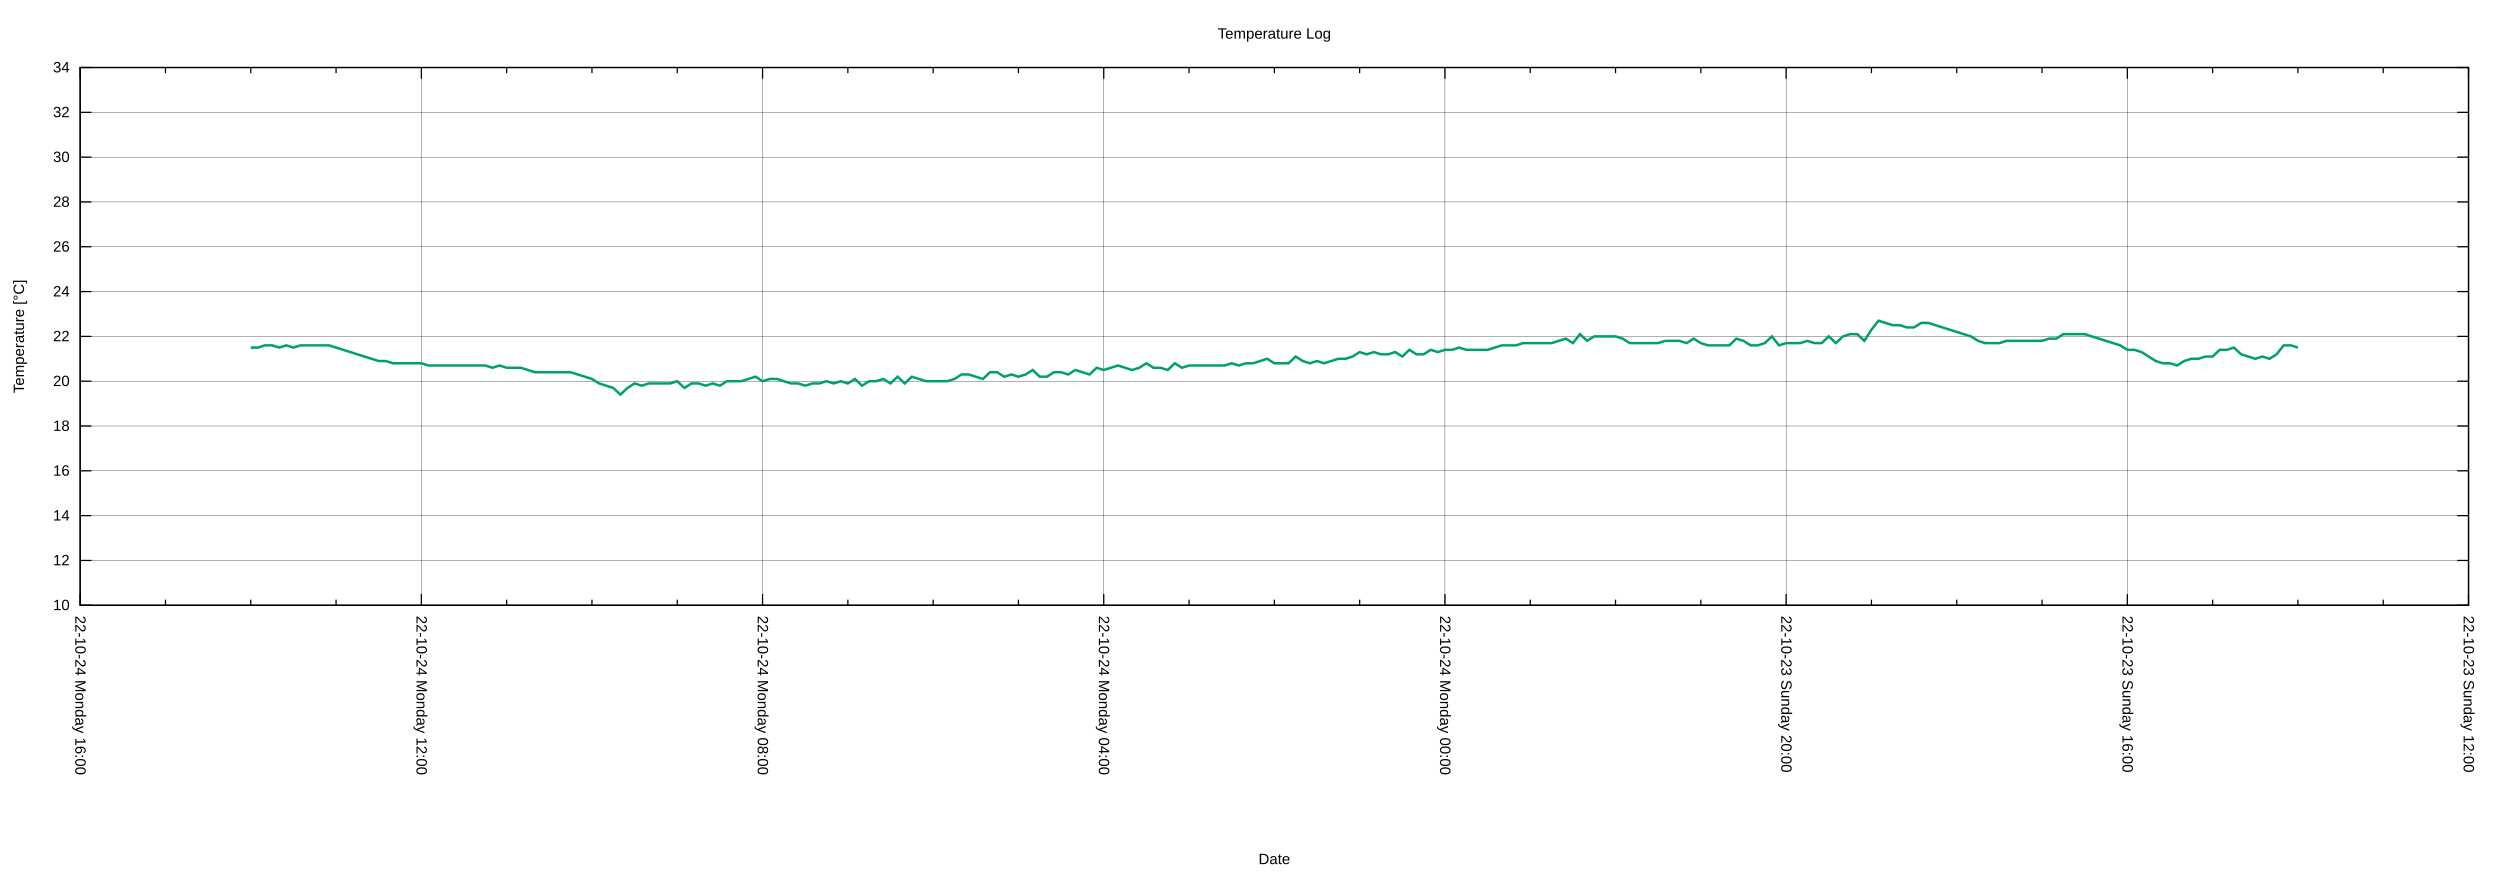
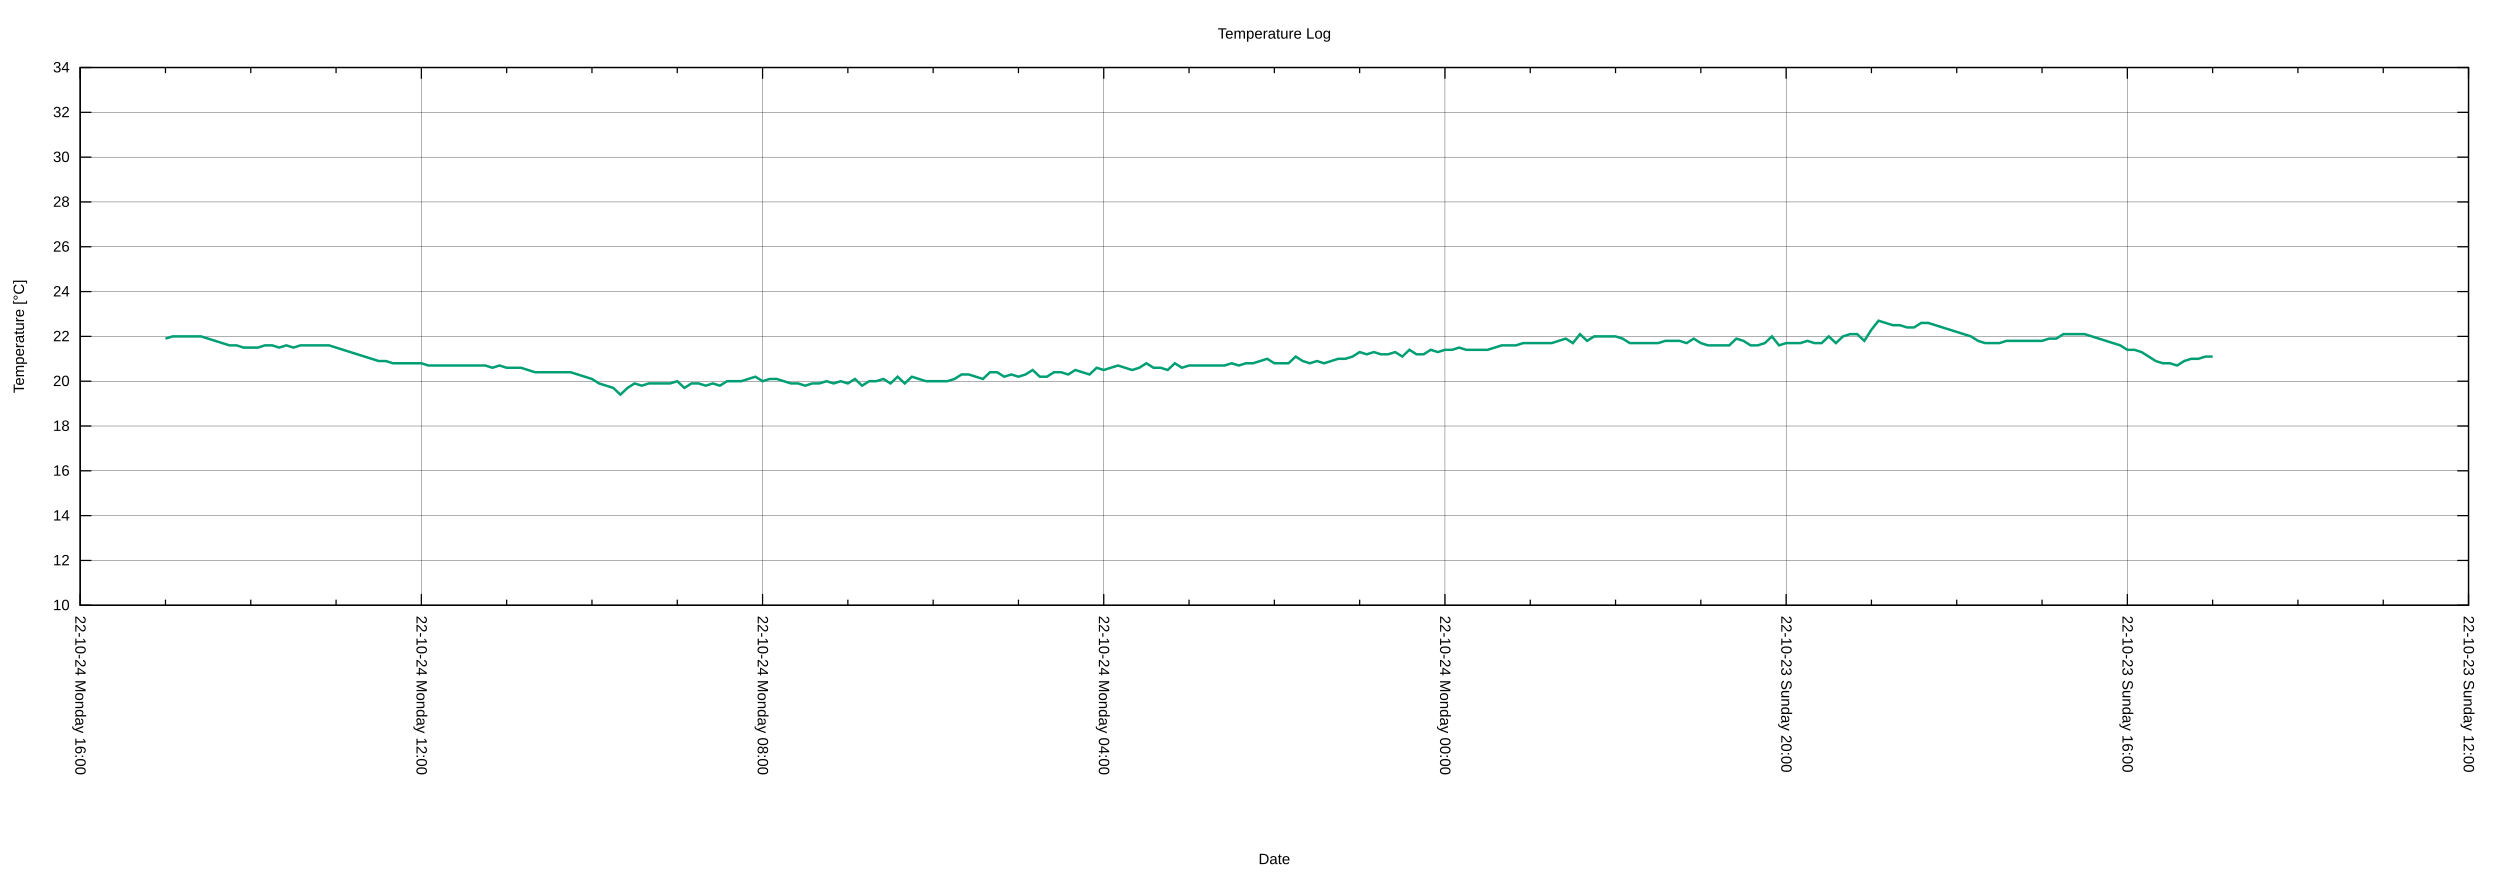
<svg xmlns="http://www.w3.org/2000/svg" xmlns:xlink="http://www.w3.org/1999/xlink" width="2000" height="700" viewBox="0 0 2000 700">
  <g id="gnuplot_canvas">
    <rect x="0" y="0" width="2000" height="700" fill="none" />
    <defs>
      <circle id="gpDot" r="0.5" stroke-width="0.5" stroke="currentColor" />
      <path id="gpPt0" stroke-width="0.222" stroke="currentColor" d="M-1,0 h2 M0,-1 v2" />
      <path id="gpPt1" stroke-width="0.222" stroke="currentColor" d="M-1,-1 L1,1 M1,-1 L-1,1" />
      <path id="gpPt2" stroke-width="0.222" stroke="currentColor" d="M-1,0 L1,0 M0,-1 L0,1 M-1,-1 L1,1 M-1,1 L1,-1" />
      <rect id="gpPt3" stroke-width="0.222" stroke="currentColor" x="-1" y="-1" width="2" height="2" />
      <rect id="gpPt4" stroke-width="0.222" stroke="currentColor" fill="currentColor" x="-1" y="-1" width="2" height="2" />
      <circle id="gpPt5" stroke-width="0.222" stroke="currentColor" cx="0" cy="0" r="1" />
      <use xlink:href="#gpPt5" id="gpPt6" fill="currentColor" stroke="none" />
      <path id="gpPt7" stroke-width="0.222" stroke="currentColor" d="M0,-1.33 L-1.33,0.67 L1.33,0.67 z" />
      <use xlink:href="#gpPt7" id="gpPt8" fill="currentColor" stroke="none" />
      <use xlink:href="#gpPt7" id="gpPt9" stroke="currentColor" transform="rotate(180)" />
      <use xlink:href="#gpPt9" id="gpPt10" fill="currentColor" stroke="none" />
      <use xlink:href="#gpPt3" id="gpPt11" stroke="currentColor" transform="rotate(45)" />
      <use xlink:href="#gpPt11" id="gpPt12" fill="currentColor" stroke="none" />
      <path id="gpPt13" stroke-width="0.222" stroke="currentColor" d="M0,1.330 L1.265,0.411 L0.782,-1.067 L-0.782,-1.076 L-1.265,0.411 z" />
      <use xlink:href="#gpPt13" id="gpPt14" fill="currentColor" stroke="none" />
      <filter id="textbox" filterUnits="objectBoundingBox" x="0" y="0" height="1" width="1">
        <feFlood flood-color="white" flood-opacity="1" result="bgnd" />
        <feComposite in="SourceGraphic" in2="bgnd" operator="atop" />
      </filter>
      <filter id="greybox" filterUnits="objectBoundingBox" x="0" y="0" height="1" width="1">
        <feFlood flood-color="lightgrey" flood-opacity="1" result="grey" />
        <feComposite in="SourceGraphic" in2="grey" operator="atop" />
      </filter>
    </defs>
    <g fill="none" color="white" stroke="currentColor" stroke-width="1.00" stroke-linecap="butt" stroke-linejoin="miter">
</g>
    <g fill="none" color="black" stroke="currentColor" stroke-width="1.00" stroke-linecap="butt" stroke-linejoin="miter">
</g>
    <g fill="none" color="black" stroke="black" stroke-width="0.25" stroke-linecap="butt" stroke-linejoin="miter">
</g>
    <g fill="none" color="black" stroke="currentColor" stroke-width="0.25" stroke-linecap="butt" stroke-linejoin="miter">
      <path stroke="black" class="gridline" d="M64.14,484.21 L1974.82,484.21  " />
    </g>
    <g fill="none" color="black" stroke="black" stroke-width="1.00" stroke-linecap="butt" stroke-linejoin="miter">
</g>
    <g fill="none" color="black" stroke="currentColor" stroke-width="1.00" stroke-linecap="butt" stroke-linejoin="miter">
      <path stroke="black" d="M64.14,484.21 L73.14,484.21 M1974.82,484.21 L1965.82,484.21  " />
      <g transform="translate(55.75,488.11)" stroke="none" fill="black" font-family="Arial" font-size="12.00" text-anchor="end">
        <text>
          <tspan font-family="Arial"> 10</tspan>
        </text>
      </g>
    </g>
    <g fill="none" color="black" stroke="currentColor" stroke-width="1.00" stroke-linecap="butt" stroke-linejoin="miter">
</g>
    <g fill="none" color="black" stroke="black" stroke-width="0.25" stroke-linecap="butt" stroke-linejoin="miter">
</g>
    <g fill="none" color="black" stroke="currentColor" stroke-width="0.25" stroke-linecap="butt" stroke-linejoin="miter">
      <path stroke="black" class="gridline" d="M64.14,448.36 L1974.82,448.36  " />
    </g>
    <g fill="none" color="black" stroke="black" stroke-width="1.00" stroke-linecap="butt" stroke-linejoin="miter">
</g>
    <g fill="none" color="black" stroke="currentColor" stroke-width="1.00" stroke-linecap="butt" stroke-linejoin="miter">
      <path stroke="black" d="M64.14,448.36 L73.14,448.36 M1974.82,448.36 L1965.82,448.36  " />
      <g transform="translate(55.75,452.26)" stroke="none" fill="black" font-family="Arial" font-size="12.00" text-anchor="end">
        <text>
          <tspan font-family="Arial"> 12</tspan>
        </text>
      </g>
    </g>
    <g fill="none" color="black" stroke="currentColor" stroke-width="1.00" stroke-linecap="butt" stroke-linejoin="miter">
</g>
    <g fill="none" color="black" stroke="black" stroke-width="0.25" stroke-linecap="butt" stroke-linejoin="miter">
</g>
    <g fill="none" color="black" stroke="currentColor" stroke-width="0.25" stroke-linecap="butt" stroke-linejoin="miter">
      <path stroke="black" class="gridline" d="M64.14,412.51 L1974.82,412.51  " />
    </g>
    <g fill="none" color="black" stroke="black" stroke-width="1.00" stroke-linecap="butt" stroke-linejoin="miter">
</g>
    <g fill="none" color="black" stroke="currentColor" stroke-width="1.00" stroke-linecap="butt" stroke-linejoin="miter">
      <path stroke="black" d="M64.14,412.51 L73.14,412.51 M1974.82,412.51 L1965.82,412.51  " />
      <g transform="translate(55.75,416.41)" stroke="none" fill="black" font-family="Arial" font-size="12.00" text-anchor="end">
        <text>
          <tspan font-family="Arial"> 14</tspan>
        </text>
      </g>
    </g>
    <g fill="none" color="black" stroke="currentColor" stroke-width="1.00" stroke-linecap="butt" stroke-linejoin="miter">
</g>
    <g fill="none" color="black" stroke="black" stroke-width="0.25" stroke-linecap="butt" stroke-linejoin="miter">
</g>
    <g fill="none" color="black" stroke="currentColor" stroke-width="0.25" stroke-linecap="butt" stroke-linejoin="miter">
      <path stroke="black" class="gridline" d="M64.14,376.66 L1974.82,376.66  " />
    </g>
    <g fill="none" color="black" stroke="black" stroke-width="1.00" stroke-linecap="butt" stroke-linejoin="miter">
</g>
    <g fill="none" color="black" stroke="currentColor" stroke-width="1.00" stroke-linecap="butt" stroke-linejoin="miter">
      <path stroke="black" d="M64.14,376.66 L73.14,376.66 M1974.82,376.66 L1965.82,376.66  " />
      <g transform="translate(55.75,380.56)" stroke="none" fill="black" font-family="Arial" font-size="12.00" text-anchor="end">
        <text>
          <tspan font-family="Arial"> 16</tspan>
        </text>
      </g>
    </g>
    <g fill="none" color="black" stroke="currentColor" stroke-width="1.00" stroke-linecap="butt" stroke-linejoin="miter">
</g>
    <g fill="none" color="black" stroke="black" stroke-width="0.25" stroke-linecap="butt" stroke-linejoin="miter">
</g>
    <g fill="none" color="black" stroke="currentColor" stroke-width="0.25" stroke-linecap="butt" stroke-linejoin="miter">
      <path stroke="black" class="gridline" d="M64.14,340.81 L1974.82,340.81  " />
    </g>
    <g fill="none" color="black" stroke="black" stroke-width="1.00" stroke-linecap="butt" stroke-linejoin="miter">
</g>
    <g fill="none" color="black" stroke="currentColor" stroke-width="1.00" stroke-linecap="butt" stroke-linejoin="miter">
      <path stroke="black" d="M64.14,340.81 L73.14,340.81 M1974.82,340.81 L1965.82,340.81  " />
      <g transform="translate(55.75,344.71)" stroke="none" fill="black" font-family="Arial" font-size="12.00" text-anchor="end">
        <text>
          <tspan font-family="Arial"> 18</tspan>
        </text>
      </g>
    </g>
    <g fill="none" color="black" stroke="currentColor" stroke-width="1.00" stroke-linecap="butt" stroke-linejoin="miter">
</g>
    <g fill="none" color="black" stroke="black" stroke-width="0.25" stroke-linecap="butt" stroke-linejoin="miter">
</g>
    <g fill="none" color="black" stroke="currentColor" stroke-width="0.25" stroke-linecap="butt" stroke-linejoin="miter">
      <path stroke="black" class="gridline" d="M64.14,304.96 L1974.82,304.96  " />
    </g>
    <g fill="none" color="black" stroke="black" stroke-width="1.00" stroke-linecap="butt" stroke-linejoin="miter">
</g>
    <g fill="none" color="black" stroke="currentColor" stroke-width="1.00" stroke-linecap="butt" stroke-linejoin="miter">
      <path stroke="black" d="M64.14,304.96 L73.14,304.96 M1974.82,304.96 L1965.82,304.96  " />
      <g transform="translate(55.75,308.86)" stroke="none" fill="black" font-family="Arial" font-size="12.00" text-anchor="end">
        <text>
          <tspan font-family="Arial"> 20</tspan>
        </text>
      </g>
    </g>
    <g fill="none" color="black" stroke="currentColor" stroke-width="1.00" stroke-linecap="butt" stroke-linejoin="miter">
</g>
    <g fill="none" color="black" stroke="black" stroke-width="0.25" stroke-linecap="butt" stroke-linejoin="miter">
</g>
    <g fill="none" color="black" stroke="currentColor" stroke-width="0.25" stroke-linecap="butt" stroke-linejoin="miter">
      <path stroke="black" class="gridline" d="M64.14,269.11 L1974.82,269.11  " />
    </g>
    <g fill="none" color="black" stroke="black" stroke-width="1.00" stroke-linecap="butt" stroke-linejoin="miter">
</g>
    <g fill="none" color="black" stroke="currentColor" stroke-width="1.00" stroke-linecap="butt" stroke-linejoin="miter">
      <path stroke="black" d="M64.14,269.11 L73.14,269.11 M1974.82,269.11 L1965.82,269.11  " />
      <g transform="translate(55.75,273.01)" stroke="none" fill="black" font-family="Arial" font-size="12.00" text-anchor="end">
        <text>
          <tspan font-family="Arial"> 22</tspan>
        </text>
      </g>
    </g>
    <g fill="none" color="black" stroke="currentColor" stroke-width="1.00" stroke-linecap="butt" stroke-linejoin="miter">
</g>
    <g fill="none" color="black" stroke="black" stroke-width="0.25" stroke-linecap="butt" stroke-linejoin="miter">
</g>
    <g fill="none" color="black" stroke="currentColor" stroke-width="0.25" stroke-linecap="butt" stroke-linejoin="miter">
      <path stroke="black" class="gridline" d="M64.14,233.26 L1974.82,233.26  " />
    </g>
    <g fill="none" color="black" stroke="black" stroke-width="1.00" stroke-linecap="butt" stroke-linejoin="miter">
</g>
    <g fill="none" color="black" stroke="currentColor" stroke-width="1.00" stroke-linecap="butt" stroke-linejoin="miter">
      <path stroke="black" d="M64.14,233.26 L73.14,233.26 M1974.82,233.26 L1965.82,233.26  " />
      <g transform="translate(55.75,237.16)" stroke="none" fill="black" font-family="Arial" font-size="12.00" text-anchor="end">
        <text>
          <tspan font-family="Arial"> 24</tspan>
        </text>
      </g>
    </g>
    <g fill="none" color="black" stroke="currentColor" stroke-width="1.00" stroke-linecap="butt" stroke-linejoin="miter">
</g>
    <g fill="none" color="black" stroke="black" stroke-width="0.25" stroke-linecap="butt" stroke-linejoin="miter">
</g>
    <g fill="none" color="black" stroke="currentColor" stroke-width="0.25" stroke-linecap="butt" stroke-linejoin="miter">
      <path stroke="black" class="gridline" d="M64.14,197.41 L1974.82,197.41  " />
    </g>
    <g fill="none" color="black" stroke="black" stroke-width="1.00" stroke-linecap="butt" stroke-linejoin="miter">
</g>
    <g fill="none" color="black" stroke="currentColor" stroke-width="1.00" stroke-linecap="butt" stroke-linejoin="miter">
      <path stroke="black" d="M64.14,197.41 L73.14,197.41 M1974.82,197.41 L1965.82,197.41  " />
      <g transform="translate(55.75,201.31)" stroke="none" fill="black" font-family="Arial" font-size="12.00" text-anchor="end">
        <text>
          <tspan font-family="Arial"> 26</tspan>
        </text>
      </g>
    </g>
    <g fill="none" color="black" stroke="currentColor" stroke-width="1.00" stroke-linecap="butt" stroke-linejoin="miter">
</g>
    <g fill="none" color="black" stroke="black" stroke-width="0.25" stroke-linecap="butt" stroke-linejoin="miter">
</g>
    <g fill="none" color="black" stroke="currentColor" stroke-width="0.25" stroke-linecap="butt" stroke-linejoin="miter">
      <path stroke="black" class="gridline" d="M64.14,161.56 L1974.82,161.56  " />
    </g>
    <g fill="none" color="black" stroke="black" stroke-width="1.00" stroke-linecap="butt" stroke-linejoin="miter">
</g>
    <g fill="none" color="black" stroke="currentColor" stroke-width="1.00" stroke-linecap="butt" stroke-linejoin="miter">
      <path stroke="black" d="M64.14,161.56 L73.14,161.56 M1974.82,161.56 L1965.82,161.56  " />
      <g transform="translate(55.75,165.46)" stroke="none" fill="black" font-family="Arial" font-size="12.00" text-anchor="end">
        <text>
          <tspan font-family="Arial"> 28</tspan>
        </text>
      </g>
    </g>
    <g fill="none" color="black" stroke="currentColor" stroke-width="1.00" stroke-linecap="butt" stroke-linejoin="miter">
</g>
    <g fill="none" color="black" stroke="black" stroke-width="0.25" stroke-linecap="butt" stroke-linejoin="miter">
</g>
    <g fill="none" color="black" stroke="currentColor" stroke-width="0.25" stroke-linecap="butt" stroke-linejoin="miter">
      <path stroke="black" class="gridline" d="M64.14,125.71 L1974.82,125.71  " />
    </g>
    <g fill="none" color="black" stroke="black" stroke-width="1.00" stroke-linecap="butt" stroke-linejoin="miter">
</g>
    <g fill="none" color="black" stroke="currentColor" stroke-width="1.00" stroke-linecap="butt" stroke-linejoin="miter">
      <path stroke="black" d="M64.14,125.71 L73.14,125.71 M1974.82,125.71 L1965.82,125.71  " />
      <g transform="translate(55.75,129.61)" stroke="none" fill="black" font-family="Arial" font-size="12.00" text-anchor="end">
        <text>
          <tspan font-family="Arial"> 30</tspan>
        </text>
      </g>
    </g>
    <g fill="none" color="black" stroke="currentColor" stroke-width="1.00" stroke-linecap="butt" stroke-linejoin="miter">
</g>
    <g fill="none" color="black" stroke="black" stroke-width="0.25" stroke-linecap="butt" stroke-linejoin="miter">
</g>
    <g fill="none" color="black" stroke="currentColor" stroke-width="0.25" stroke-linecap="butt" stroke-linejoin="miter">
      <path stroke="black" class="gridline" d="M64.14,89.86 L1974.82,89.86  " />
    </g>
    <g fill="none" color="black" stroke="black" stroke-width="1.00" stroke-linecap="butt" stroke-linejoin="miter">
</g>
    <g fill="none" color="black" stroke="currentColor" stroke-width="1.00" stroke-linecap="butt" stroke-linejoin="miter">
      <path stroke="black" d="M64.14,89.86 L73.14,89.86 M1974.82,89.86 L1965.82,89.86  " />
      <g transform="translate(55.75,93.76)" stroke="none" fill="black" font-family="Arial" font-size="12.00" text-anchor="end">
        <text>
          <tspan font-family="Arial"> 32</tspan>
        </text>
      </g>
    </g>
    <g fill="none" color="black" stroke="currentColor" stroke-width="1.00" stroke-linecap="butt" stroke-linejoin="miter">
</g>
    <g fill="none" color="black" stroke="black" stroke-width="0.25" stroke-linecap="butt" stroke-linejoin="miter">
</g>
    <g fill="none" color="black" stroke="currentColor" stroke-width="0.25" stroke-linecap="butt" stroke-linejoin="miter">
      <path stroke="black" class="gridline" d="M64.14,54.01 L1974.82,54.01  " />
    </g>
    <g fill="none" color="black" stroke="black" stroke-width="1.00" stroke-linecap="butt" stroke-linejoin="miter">
</g>
    <g fill="none" color="black" stroke="currentColor" stroke-width="1.00" stroke-linecap="butt" stroke-linejoin="miter">
      <path stroke="black" d="M64.14,54.01 L73.14,54.01 M1974.82,54.01 L1965.82,54.01  " />
      <g transform="translate(55.75,57.91)" stroke="none" fill="black" font-family="Arial" font-size="12.00" text-anchor="end">
        <text>
          <tspan font-family="Arial"> 34</tspan>
        </text>
      </g>
    </g>
    <g fill="none" color="black" stroke="currentColor" stroke-width="1.00" stroke-linecap="butt" stroke-linejoin="miter">
</g>
    <g fill="none" color="black" stroke="black" stroke-width="0.25" stroke-linecap="butt" stroke-linejoin="miter">
</g>
    <g fill="none" color="black" stroke="currentColor" stroke-width="0.25" stroke-linecap="butt" stroke-linejoin="miter">
      <path stroke="black" class="gridline" d="M1974.82,484.21 L1974.82,54.01  " />
    </g>
    <g fill="none" color="black" stroke="black" stroke-width="1.00" stroke-linecap="butt" stroke-linejoin="miter">
</g>
    <g fill="none" color="black" stroke="currentColor" stroke-width="1.00" stroke-linecap="butt" stroke-linejoin="miter">
      <path stroke="black" d="M1974.82,484.21 L1974.82,475.21 M1974.82,54.01 L1974.82,63.01  " />
      <g transform="translate(1970.92,492.60) rotate(90)" stroke="none" fill="black" font-family="Arial" font-size="12.00" text-anchor="start">
        <text>
          <tspan font-family="Arial">22-10-23 Sunday 12:00</tspan>
        </text>
      </g>
    </g>
    <g fill="none" color="black" stroke="currentColor" stroke-width="1.00" stroke-linecap="butt" stroke-linejoin="miter">
      <path stroke="black" d="M1906.58,484.21 L1906.58,479.71 M1906.58,54.01 L1906.58,58.51 M1838.34,484.21 L1838.34,479.71 M1838.34,54.01 L1838.34,58.51   M1770.10,484.21 L1770.10,479.71 M1770.10,54.01 L1770.10,58.51  " />
    </g>
    <g fill="none" color="black" stroke="black" stroke-width="0.25" stroke-linecap="butt" stroke-linejoin="miter">
</g>
    <g fill="none" color="black" stroke="currentColor" stroke-width="0.25" stroke-linecap="butt" stroke-linejoin="miter">
      <path stroke="black" class="gridline" d="M1701.87,484.21 L1701.87,54.01  " />
    </g>
    <g fill="none" color="black" stroke="black" stroke-width="1.00" stroke-linecap="butt" stroke-linejoin="miter">
</g>
    <g fill="none" color="black" stroke="currentColor" stroke-width="1.00" stroke-linecap="butt" stroke-linejoin="miter">
      <path stroke="black" d="M1701.87,484.21 L1701.87,475.21 M1701.87,54.01 L1701.87,63.01  " />
      <g transform="translate(1697.97,492.60) rotate(90)" stroke="none" fill="black" font-family="Arial" font-size="12.00" text-anchor="start">
        <text>
          <tspan font-family="Arial">22-10-23 Sunday 16:00</tspan>
        </text>
      </g>
    </g>
    <g fill="none" color="black" stroke="currentColor" stroke-width="1.00" stroke-linecap="butt" stroke-linejoin="miter">
      <path stroke="black" d="M1633.63,484.21 L1633.63,479.71 M1633.63,54.01 L1633.63,58.51 M1565.39,484.21 L1565.39,479.71 M1565.39,54.01 L1565.39,58.51   M1497.15,484.21 L1497.15,479.71 M1497.15,54.01 L1497.15,58.51  " />
    </g>
    <g fill="none" color="black" stroke="black" stroke-width="0.25" stroke-linecap="butt" stroke-linejoin="miter">
</g>
    <g fill="none" color="black" stroke="currentColor" stroke-width="0.25" stroke-linecap="butt" stroke-linejoin="miter">
      <path stroke="black" class="gridline" d="M1428.91,484.21 L1428.91,54.01  " />
    </g>
    <g fill="none" color="black" stroke="black" stroke-width="1.00" stroke-linecap="butt" stroke-linejoin="miter">
</g>
    <g fill="none" color="black" stroke="currentColor" stroke-width="1.00" stroke-linecap="butt" stroke-linejoin="miter">
      <path stroke="black" d="M1428.91,484.21 L1428.91,475.21 M1428.91,54.01 L1428.91,63.01  " />
      <g transform="translate(1425.01,492.60) rotate(90)" stroke="none" fill="black" font-family="Arial" font-size="12.00" text-anchor="start">
        <text>
          <tspan font-family="Arial">22-10-23 Sunday 20:00</tspan>
        </text>
      </g>
    </g>
    <g fill="none" color="black" stroke="currentColor" stroke-width="1.00" stroke-linecap="butt" stroke-linejoin="miter">
      <path stroke="black" d="M1360.67,484.21 L1360.67,479.71 M1360.67,54.01 L1360.67,58.51 M1292.43,484.21 L1292.43,479.71 M1292.43,54.01 L1292.43,58.51   M1224.20,484.21 L1224.20,479.71 M1224.20,54.01 L1224.20,58.51  " />
    </g>
    <g fill="none" color="black" stroke="black" stroke-width="0.25" stroke-linecap="butt" stroke-linejoin="miter">
</g>
    <g fill="none" color="black" stroke="currentColor" stroke-width="0.25" stroke-linecap="butt" stroke-linejoin="miter">
      <path stroke="black" class="gridline" d="M1155.96,484.21 L1155.96,54.01  " />
    </g>
    <g fill="none" color="black" stroke="black" stroke-width="1.00" stroke-linecap="butt" stroke-linejoin="miter">
</g>
    <g fill="none" color="black" stroke="currentColor" stroke-width="1.00" stroke-linecap="butt" stroke-linejoin="miter">
      <path stroke="black" d="M1155.96,484.21 L1155.96,475.21 M1155.96,54.01 L1155.96,63.01  " />
      <g transform="translate(1152.06,492.60) rotate(90)" stroke="none" fill="black" font-family="Arial" font-size="12.00" text-anchor="start">
        <text>
          <tspan font-family="Arial">22-10-24 Monday 00:00</tspan>
        </text>
      </g>
    </g>
    <g fill="none" color="black" stroke="currentColor" stroke-width="1.00" stroke-linecap="butt" stroke-linejoin="miter">
      <path stroke="black" d="M1087.72,484.21 L1087.72,479.71 M1087.72,54.01 L1087.72,58.51 M1019.48,484.21 L1019.48,479.71 M1019.48,54.01 L1019.48,58.51   M951.24,484.21 L951.24,479.71 M951.24,54.01 L951.24,58.51  " />
    </g>
    <g fill="none" color="black" stroke="black" stroke-width="0.25" stroke-linecap="butt" stroke-linejoin="miter">
</g>
    <g fill="none" color="black" stroke="currentColor" stroke-width="0.25" stroke-linecap="butt" stroke-linejoin="miter">
      <path stroke="black" class="gridline" d="M883.00,484.21 L883.00,54.01  " />
    </g>
    <g fill="none" color="black" stroke="black" stroke-width="1.00" stroke-linecap="butt" stroke-linejoin="miter">
</g>
    <g fill="none" color="black" stroke="currentColor" stroke-width="1.00" stroke-linecap="butt" stroke-linejoin="miter">
      <path stroke="black" d="M883.00,484.21 L883.00,475.21 M883.00,54.01 L883.00,63.01  " />
      <g transform="translate(879.10,492.60) rotate(90)" stroke="none" fill="black" font-family="Arial" font-size="12.00" text-anchor="start">
        <text>
          <tspan font-family="Arial">22-10-24 Monday 04:00</tspan>
        </text>
      </g>
    </g>
    <g fill="none" color="black" stroke="currentColor" stroke-width="1.00" stroke-linecap="butt" stroke-linejoin="miter">
      <path stroke="black" d="M814.76,484.21 L814.76,479.71 M814.76,54.01 L814.76,58.51 M746.53,484.21 L746.53,479.71 M746.53,54.01 L746.53,58.51   M678.29,484.21 L678.29,479.71 M678.29,54.01 L678.29,58.51  " />
    </g>
    <g fill="none" color="black" stroke="black" stroke-width="0.25" stroke-linecap="butt" stroke-linejoin="miter">
</g>
    <g fill="none" color="black" stroke="currentColor" stroke-width="0.25" stroke-linecap="butt" stroke-linejoin="miter">
      <path stroke="black" class="gridline" d="M610.05,484.21 L610.05,54.01  " />
    </g>
    <g fill="none" color="black" stroke="black" stroke-width="1.00" stroke-linecap="butt" stroke-linejoin="miter">
</g>
    <g fill="none" color="black" stroke="currentColor" stroke-width="1.00" stroke-linecap="butt" stroke-linejoin="miter">
      <path stroke="black" d="M610.05,484.21 L610.05,475.21 M610.05,54.01 L610.05,63.01  " />
      <g transform="translate(606.15,492.60) rotate(90)" stroke="none" fill="black" font-family="Arial" font-size="12.00" text-anchor="start">
        <text>
          <tspan font-family="Arial">22-10-24 Monday 08:00</tspan>
        </text>
      </g>
    </g>
    <g fill="none" color="black" stroke="currentColor" stroke-width="1.00" stroke-linecap="butt" stroke-linejoin="miter">
      <path stroke="black" d="M541.81,484.21 L541.81,479.71 M541.81,54.01 L541.81,58.51 M473.57,484.21 L473.57,479.71 M473.57,54.01 L473.57,58.51   M405.33,484.21 L405.33,479.71 M405.33,54.01 L405.33,58.51  " />
    </g>
    <g fill="none" color="black" stroke="black" stroke-width="0.25" stroke-linecap="butt" stroke-linejoin="miter">
</g>
    <g fill="none" color="black" stroke="currentColor" stroke-width="0.25" stroke-linecap="butt" stroke-linejoin="miter">
      <path stroke="black" class="gridline" d="M337.09,484.21 L337.09,54.01  " />
    </g>
    <g fill="none" color="black" stroke="black" stroke-width="1.00" stroke-linecap="butt" stroke-linejoin="miter">
</g>
    <g fill="none" color="black" stroke="currentColor" stroke-width="1.00" stroke-linecap="butt" stroke-linejoin="miter">
      <path stroke="black" d="M337.09,484.21 L337.09,475.21 M337.09,54.01 L337.09,63.01  " />
      <g transform="translate(333.19,492.60) rotate(90)" stroke="none" fill="black" font-family="Arial" font-size="12.00" text-anchor="start">
        <text>
          <tspan font-family="Arial">22-10-24 Monday 12:00</tspan>
        </text>
      </g>
    </g>
    <g fill="none" color="black" stroke="currentColor" stroke-width="1.00" stroke-linecap="butt" stroke-linejoin="miter">
      <path stroke="black" d="M268.86,484.21 L268.86,479.71 M268.86,54.01 L268.86,58.51 M200.62,484.21 L200.62,479.71 M200.62,54.01 L200.62,58.51   M132.38,484.21 L132.38,479.71 M132.38,54.01 L132.38,58.51  " />
    </g>
    <g fill="none" color="black" stroke="black" stroke-width="0.25" stroke-linecap="butt" stroke-linejoin="miter">
</g>
    <g fill="none" color="black" stroke="currentColor" stroke-width="0.25" stroke-linecap="butt" stroke-linejoin="miter">
      <path stroke="black" class="gridline" d="M64.14,484.21 L64.14,54.01  " />
    </g>
    <g fill="none" color="black" stroke="black" stroke-width="1.00" stroke-linecap="butt" stroke-linejoin="miter">
</g>
    <g fill="none" color="black" stroke="currentColor" stroke-width="1.00" stroke-linecap="butt" stroke-linejoin="miter">
      <path stroke="black" d="M64.14,484.21 L64.14,475.21 M64.14,54.01 L64.14,63.01  " />
      <g transform="translate(60.24,492.60) rotate(90)" stroke="none" fill="black" font-family="Arial" font-size="12.00" text-anchor="start">
        <text>
          <tspan font-family="Arial">22-10-24 Monday 16:00</tspan>
        </text>
      </g>
    </g>
    <g fill="none" color="black" stroke="currentColor" stroke-width="1.00" stroke-linecap="butt" stroke-linejoin="miter">
</g>
    <g fill="none" color="black" stroke="currentColor" stroke-width="1.00" stroke-linecap="butt" stroke-linejoin="miter">
      <path stroke="black" d="M64.14,54.01 L64.14,484.21 L1974.82,484.21 L1974.82,54.01 L64.14,54.01 Z  " />
    </g>
    <g fill="none" color="black" stroke="currentColor" stroke-width="1.00" stroke-linecap="butt" stroke-linejoin="miter">
      <g transform="translate(19.18,269.11) rotate(270)" stroke="none" fill="black" font-family="Arial" font-size="12.00" text-anchor="middle">
        <text>
          <tspan font-family="Arial">Temperature [°C]</tspan>
        </text>
      </g>
    </g>
    <g fill="none" color="black" stroke="currentColor" stroke-width="1.00" stroke-linecap="butt" stroke-linejoin="miter">
      <g transform="translate(1019.48,691.30)" stroke="none" fill="black" font-family="Arial" font-size="12.00" text-anchor="middle">
        <text>
          <tspan font-family="Arial">Date</tspan>
        </text>
      </g>
    </g>
    <g fill="none" color="black" stroke="currentColor" stroke-width="1.00" stroke-linecap="butt" stroke-linejoin="miter">
</g>
    <g id="gnuplot_plot_1">
      <g fill="none" color="white" stroke="currentColor" stroke-width="2.00" stroke-linecap="butt" stroke-linejoin="miter">
</g>
      <g fill="none" color="black" stroke="currentColor" stroke-width="2.00" stroke-linecap="butt" stroke-linejoin="miter">
-         <path stroke="rgb(  0, 158, 115)" d="M200.62,278.07 L206.30,278.07 L211.99,276.28 L217.68,276.28 L223.36,278.07 L229.05,276.28 L234.74,278.07 L240.42,276.28   L246.11,276.28 L251.80,276.28 L257.48,276.28 L263.17,276.28 L268.86,278.07 L274.54,279.86 L280.23,281.66 L285.92,283.45   L291.60,285.24 L297.29,287.03 L302.98,288.83 L308.66,288.83 L314.35,290.62 L320.03,290.62 L325.72,290.62 L331.41,290.62   L337.09,290.62 L342.78,292.41 L348.47,292.41 L354.15,292.41 L359.84,292.41 L365.53,292.41 L371.21,292.41 L376.90,292.41   L382.59,292.41 L388.27,292.41 L393.96,294.20 L399.65,292.41 L405.33,294.20 L411.02,294.20 L416.71,294.20 L422.39,296.00   L428.08,297.79 L433.77,297.79 L439.45,297.79 L445.14,297.79 L450.83,297.79 L456.51,297.79 L462.20,299.58 L467.88,301.37   L473.57,303.17 L479.26,306.75 L484.94,308.54 L490.63,310.34 L496.32,315.71 L502.00,310.34 L507.69,306.75 L513.38,308.54   L519.06,306.75 L524.75,306.75 L530.44,306.75 L536.12,306.75 L541.81,304.96 L547.50,310.34 L553.18,306.75 L558.87,306.75   L564.56,308.54 L570.24,306.75 L575.93,308.54 L581.62,304.96 L587.30,304.96 L592.99,304.96 L598.68,303.17 L604.36,301.37   L610.05,304.96 L615.74,303.17 L621.42,303.17 L627.11,304.96 L632.79,306.75 L638.48,306.75 L644.17,308.54 L649.85,306.75   L655.54,306.75 L661.23,304.96 L666.91,306.75 L672.60,304.96 L678.29,306.75 L683.97,303.17 L689.66,308.54 L695.35,304.96   L701.03,304.96 L706.72,303.17 L712.41,306.75 L718.09,301.37 L723.78,306.75 L729.47,301.37 L735.15,303.17 L740.84,304.96   L746.53,304.96 L752.21,304.96 L757.90,304.96 L763.59,303.17 L769.27,299.58 L774.96,299.58 L780.65,301.37 L786.33,303.17   L792.02,297.79 L797.70,297.79 L803.39,301.37 L809.08,299.58 L814.76,301.37 L820.45,299.58 L826.14,296.00 L831.82,301.37   L837.51,301.37 L843.20,297.79 L848.88,297.79 L854.57,299.58 L860.26,296.00 L865.94,297.79 L871.63,299.58 L877.32,294.20   L883.00,296.00 L888.69,294.20 L894.38,292.41 L900.06,294.20 L905.75,296.00 L911.44,294.20 L917.12,290.62 L922.81,294.20   L928.50,294.20 L934.18,296.00 L939.87,290.62 L945.55,294.20 L951.24,292.41 L956.93,292.41 L962.61,292.41 L968.30,292.41   L973.99,292.41 L979.67,292.41 L985.36,290.62 L991.05,292.41 L996.73,290.62 L1002.42,290.62 L1008.11,288.83 L1013.79,287.03   L1019.48,290.62 L1025.17,290.62 L1030.85,290.62 L1036.54,285.24 L1042.23,288.83 L1047.91,290.62 L1053.60,288.83 L1059.29,290.62   L1064.97,288.83 L1070.66,287.03 L1076.35,287.03 L1082.03,285.24 L1087.72,281.66 L1093.41,283.45 L1099.09,281.66 L1104.78,283.45   L1110.46,283.45 L1116.15,281.66 L1121.84,285.24 L1127.52,279.86 L1133.21,283.45 L1138.90,283.45 L1144.58,279.86 L1150.27,281.66   L1155.96,279.86 L1161.64,279.86 L1167.33,278.07 L1173.02,279.86 L1178.70,279.86 L1184.39,279.86 L1190.08,279.86 L1195.76,278.07   L1201.45,276.28 L1207.14,276.28 L1212.82,276.28 L1218.51,274.49 L1224.20,274.49 L1229.88,274.49 L1235.57,274.49 L1241.26,274.49   L1246.94,272.69 L1252.63,270.90 L1258.32,274.49 L1264.00,267.32 L1269.69,272.69 L1275.37,269.11 L1281.06,269.11 L1286.75,269.11   L1292.43,269.11 L1298.12,270.90 L1303.81,274.49 L1309.49,274.49 L1315.18,274.49 L1320.87,274.49 L1326.55,274.49 L1332.24,272.69   L1337.93,272.69 L1343.61,272.69 L1349.30,274.49 L1354.99,270.90 L1360.67,274.49 L1366.36,276.28 L1372.05,276.28 L1377.73,276.28   L1383.42,276.28 L1389.11,270.90 L1394.79,272.69 L1400.48,276.28 L1406.17,276.28 L1411.85,274.49 L1417.54,269.11 L1423.22,276.28   L1428.91,274.49 L1434.60,274.49 L1440.28,274.49 L1445.97,272.69 L1451.66,274.49 L1457.34,274.49 L1463.03,269.11 L1468.72,274.49   L1474.40,269.11 L1480.09,267.32 L1485.78,267.32 L1491.46,272.69 L1497.15,263.73 L1502.84,256.56 L1508.52,258.35 L1514.21,260.15   L1519.90,260.15 L1525.58,261.94 L1531.27,261.94 L1536.96,258.35 L1542.64,258.35 L1548.33,260.15 L1554.02,261.94 L1559.70,263.73   L1565.39,265.52 L1571.08,267.32 L1576.76,269.11 L1582.45,272.69 L1588.13,274.49 L1593.82,274.49 L1599.51,274.49 L1605.19,272.69   L1610.88,272.69 L1616.57,272.69 L1622.25,272.69 L1627.94,272.69 L1633.63,272.69 L1639.31,270.90 L1645.00,270.90 L1650.69,267.32   L1656.37,267.32 L1662.06,267.32 L1667.75,267.32 L1673.43,269.11 L1679.12,270.90 L1684.81,272.69 L1690.49,274.49 L1696.18,276.28   L1701.87,279.86 L1707.55,279.86 L1713.24,281.66 L1718.93,285.24 L1724.61,288.83 L1730.30,290.62 L1735.99,290.62 L1741.67,292.41   L1747.36,288.83 L1753.04,287.03 L1758.73,287.03 L1764.42,285.24 L1770.10,285.24 L1775.79,279.86 L1781.48,279.86 L1787.16,278.07   L1792.85,283.45 L1798.54,285.24 L1804.22,287.03 L1809.91,285.24 L1815.60,287.03 L1821.28,283.45 L1826.97,276.28 L1832.66,276.28   L1838.34,278.07  " />
+         <path stroke="rgb(  0, 158, 115)" d="M132.38,270.90 L138.07,269.11 L143.75,269.11 L149.44,269.11 L155.12,269.11 L160.81,269.11 L166.50,270.90 L172.18,272.69   L177.87,274.49 L183.56,276.28 L189.24,276.28 L194.93,278.07 L200.62,278.07 L206.30,278.07 L211.99,276.28 L217.68,276.28   L223.36,278.07 L229.05,276.28 L234.74,278.07 L240.42,276.28 L246.11,276.28 L251.80,276.28 L257.48,276.28 L263.17,276.28   L268.86,278.07 L274.54,279.86 L280.23,281.66 L285.92,283.45 L291.60,285.24 L297.29,287.03 L302.98,288.83 L308.66,288.83   L314.35,290.62 L320.03,290.62 L325.72,290.62 L331.41,290.62 L337.09,290.62 L342.78,292.41 L348.47,292.41 L354.15,292.41   L359.84,292.41 L365.53,292.41 L371.21,292.41 L376.90,292.41 L382.59,292.41 L388.27,292.41 L393.96,294.20 L399.65,292.41   L405.33,294.20 L411.02,294.20 L416.71,294.20 L422.39,296.00 L428.08,297.79 L433.77,297.79 L439.45,297.79 L445.14,297.79   L450.83,297.79 L456.51,297.79 L462.20,299.58 L467.88,301.37 L473.57,303.17 L479.26,306.75 L484.94,308.54 L490.63,310.34   L496.32,315.71 L502.00,310.34 L507.69,306.75 L513.38,308.54 L519.06,306.75 L524.75,306.75 L530.44,306.75 L536.12,306.75   L541.81,304.96 L547.50,310.34 L553.18,306.75 L558.87,306.75 L564.56,308.54 L570.24,306.75 L575.93,308.54 L581.62,304.96   L587.30,304.96 L592.99,304.96 L598.68,303.17 L604.36,301.37 L610.05,304.96 L615.74,303.17 L621.42,303.17 L627.11,304.96   L632.79,306.75 L638.48,306.75 L644.17,308.54 L649.85,306.75 L655.54,306.75 L661.23,304.96 L666.91,306.75 L672.60,304.96   L678.29,306.75 L683.97,303.17 L689.66,308.54 L695.35,304.96 L701.03,304.96 L706.72,303.17 L712.41,306.75 L718.09,301.37   L723.78,306.75 L729.47,301.37 L735.15,303.17 L740.84,304.96 L746.53,304.96 L752.21,304.96 L757.90,304.96 L763.59,303.17   L769.27,299.58 L774.96,299.58 L780.65,301.37 L786.33,303.17 L792.02,297.79 L797.70,297.79 L803.39,301.37 L809.08,299.58   L814.76,301.37 L820.45,299.58 L826.14,296.00 L831.82,301.37 L837.51,301.37 L843.20,297.79 L848.88,297.79 L854.57,299.58   L860.26,296.00 L865.94,297.79 L871.63,299.58 L877.32,294.20 L883.00,296.00 L888.69,294.20 L894.38,292.41 L900.06,294.20   L905.75,296.00 L911.44,294.20 L917.12,290.62 L922.81,294.20 L928.50,294.20 L934.18,296.00 L939.87,290.62 L945.55,294.20   L951.24,292.41 L956.93,292.41 L962.61,292.41 L968.30,292.41 L973.99,292.41 L979.67,292.41 L985.36,290.62 L991.05,292.41   L996.73,290.62 L1002.42,290.62 L1008.11,288.83 L1013.79,287.03 L1019.48,290.62 L1025.17,290.62 L1030.85,290.62 L1036.54,285.24   L1042.23,288.83 L1047.91,290.62 L1053.60,288.83 L1059.29,290.62 L1064.97,288.83 L1070.66,287.03 L1076.35,287.03 L1082.03,285.24   L1087.72,281.66 L1093.41,283.45 L1099.09,281.66 L1104.78,283.45 L1110.46,283.45 L1116.15,281.66 L1121.84,285.24 L1127.52,279.86   L1133.21,283.45 L1138.90,283.45 L1144.58,279.86 L1150.27,281.66 L1155.96,279.86 L1161.64,279.86 L1167.33,278.07 L1173.02,279.86   L1178.70,279.86 L1184.39,279.86 L1190.08,279.86 L1195.76,278.07 L1201.45,276.28 L1207.14,276.28 L1212.82,276.28 L1218.51,274.49   L1224.20,274.49 L1229.88,274.49 L1235.57,274.49 L1241.26,274.49 L1246.94,272.69 L1252.63,270.90 L1258.32,274.49 L1264.00,267.32   L1269.69,272.69 L1275.37,269.11 L1281.06,269.11 L1286.75,269.11 L1292.43,269.11 L1298.12,270.90 L1303.81,274.49 L1309.49,274.49   L1315.18,274.49 L1320.87,274.49 L1326.55,274.49 L1332.24,272.69 L1337.93,272.69 L1343.61,272.69 L1349.30,274.49 L1354.99,270.90   L1360.67,274.49 L1366.36,276.28 L1372.05,276.28 L1377.73,276.28 L1383.42,276.28 L1389.11,270.90 L1394.79,272.69 L1400.48,276.28   L1406.17,276.28 L1411.85,274.49 L1417.54,269.11 L1423.22,276.28 L1428.91,274.49 L1434.60,274.49 L1440.28,274.49 L1445.97,272.69   L1451.66,274.49 L1457.34,274.49 L1463.03,269.11 L1468.72,274.49 L1474.40,269.11 L1480.09,267.32 L1485.78,267.32 L1491.46,272.69   L1497.15,263.73 L1502.84,256.56 L1508.52,258.35 L1514.21,260.15 L1519.90,260.15 L1525.58,261.94 L1531.27,261.94 L1536.96,258.35   L1542.64,258.35 L1548.33,260.15 L1554.02,261.94 L1559.70,263.73 L1565.39,265.52 L1571.08,267.32 L1576.76,269.11 L1582.45,272.69   L1588.13,274.49 L1593.82,274.49 L1599.51,274.49 L1605.19,272.69 L1610.88,272.69 L1616.57,272.69 L1622.25,272.69 L1627.94,272.69   L1633.63,272.69 L1639.31,270.90 L1645.00,270.90 L1650.69,267.32 L1656.37,267.32 L1662.06,267.32 L1667.75,267.32 L1673.43,269.11   L1679.12,270.90 L1684.81,272.69 L1690.49,274.49 L1696.18,276.28 L1701.87,279.86 L1707.55,279.86 L1713.24,281.66 L1718.93,285.24   L1724.61,288.83 L1730.30,290.62 L1735.99,290.62 L1741.67,292.41 L1747.36,288.83 L1753.04,287.03 L1758.73,287.03 L1764.42,285.24   L1770.10,285.24  " />
      </g>
    </g>
    <g fill="none" color="black" stroke="currentColor" stroke-width="2.00" stroke-linecap="butt" stroke-linejoin="miter">
</g>
    <g fill="none" color="black" stroke="black" stroke-width="1.00" stroke-linecap="butt" stroke-linejoin="miter">
</g>
    <g fill="none" color="black" stroke="currentColor" stroke-width="1.00" stroke-linecap="butt" stroke-linejoin="miter">
      <path stroke="black" d="M64.14,54.01 L64.14,484.21 L1974.82,484.21 L1974.82,54.01 L64.14,54.01 Z  " />
    </g>
    <g fill="none" color="black" stroke="currentColor" stroke-width="1.00" stroke-linecap="butt" stroke-linejoin="miter">
      <g transform="translate(1019.48,30.91)" stroke="none" fill="black" font-family="Arial" font-size="12.00" text-anchor="middle">
        <text>
          <tspan font-family="Arial">Temperature Log</tspan>
        </text>
      </g>
    </g>
    <g fill="none" color="black" stroke="currentColor" stroke-width="1.00" stroke-linecap="butt" stroke-linejoin="miter">
</g>
  </g>
</svg>
